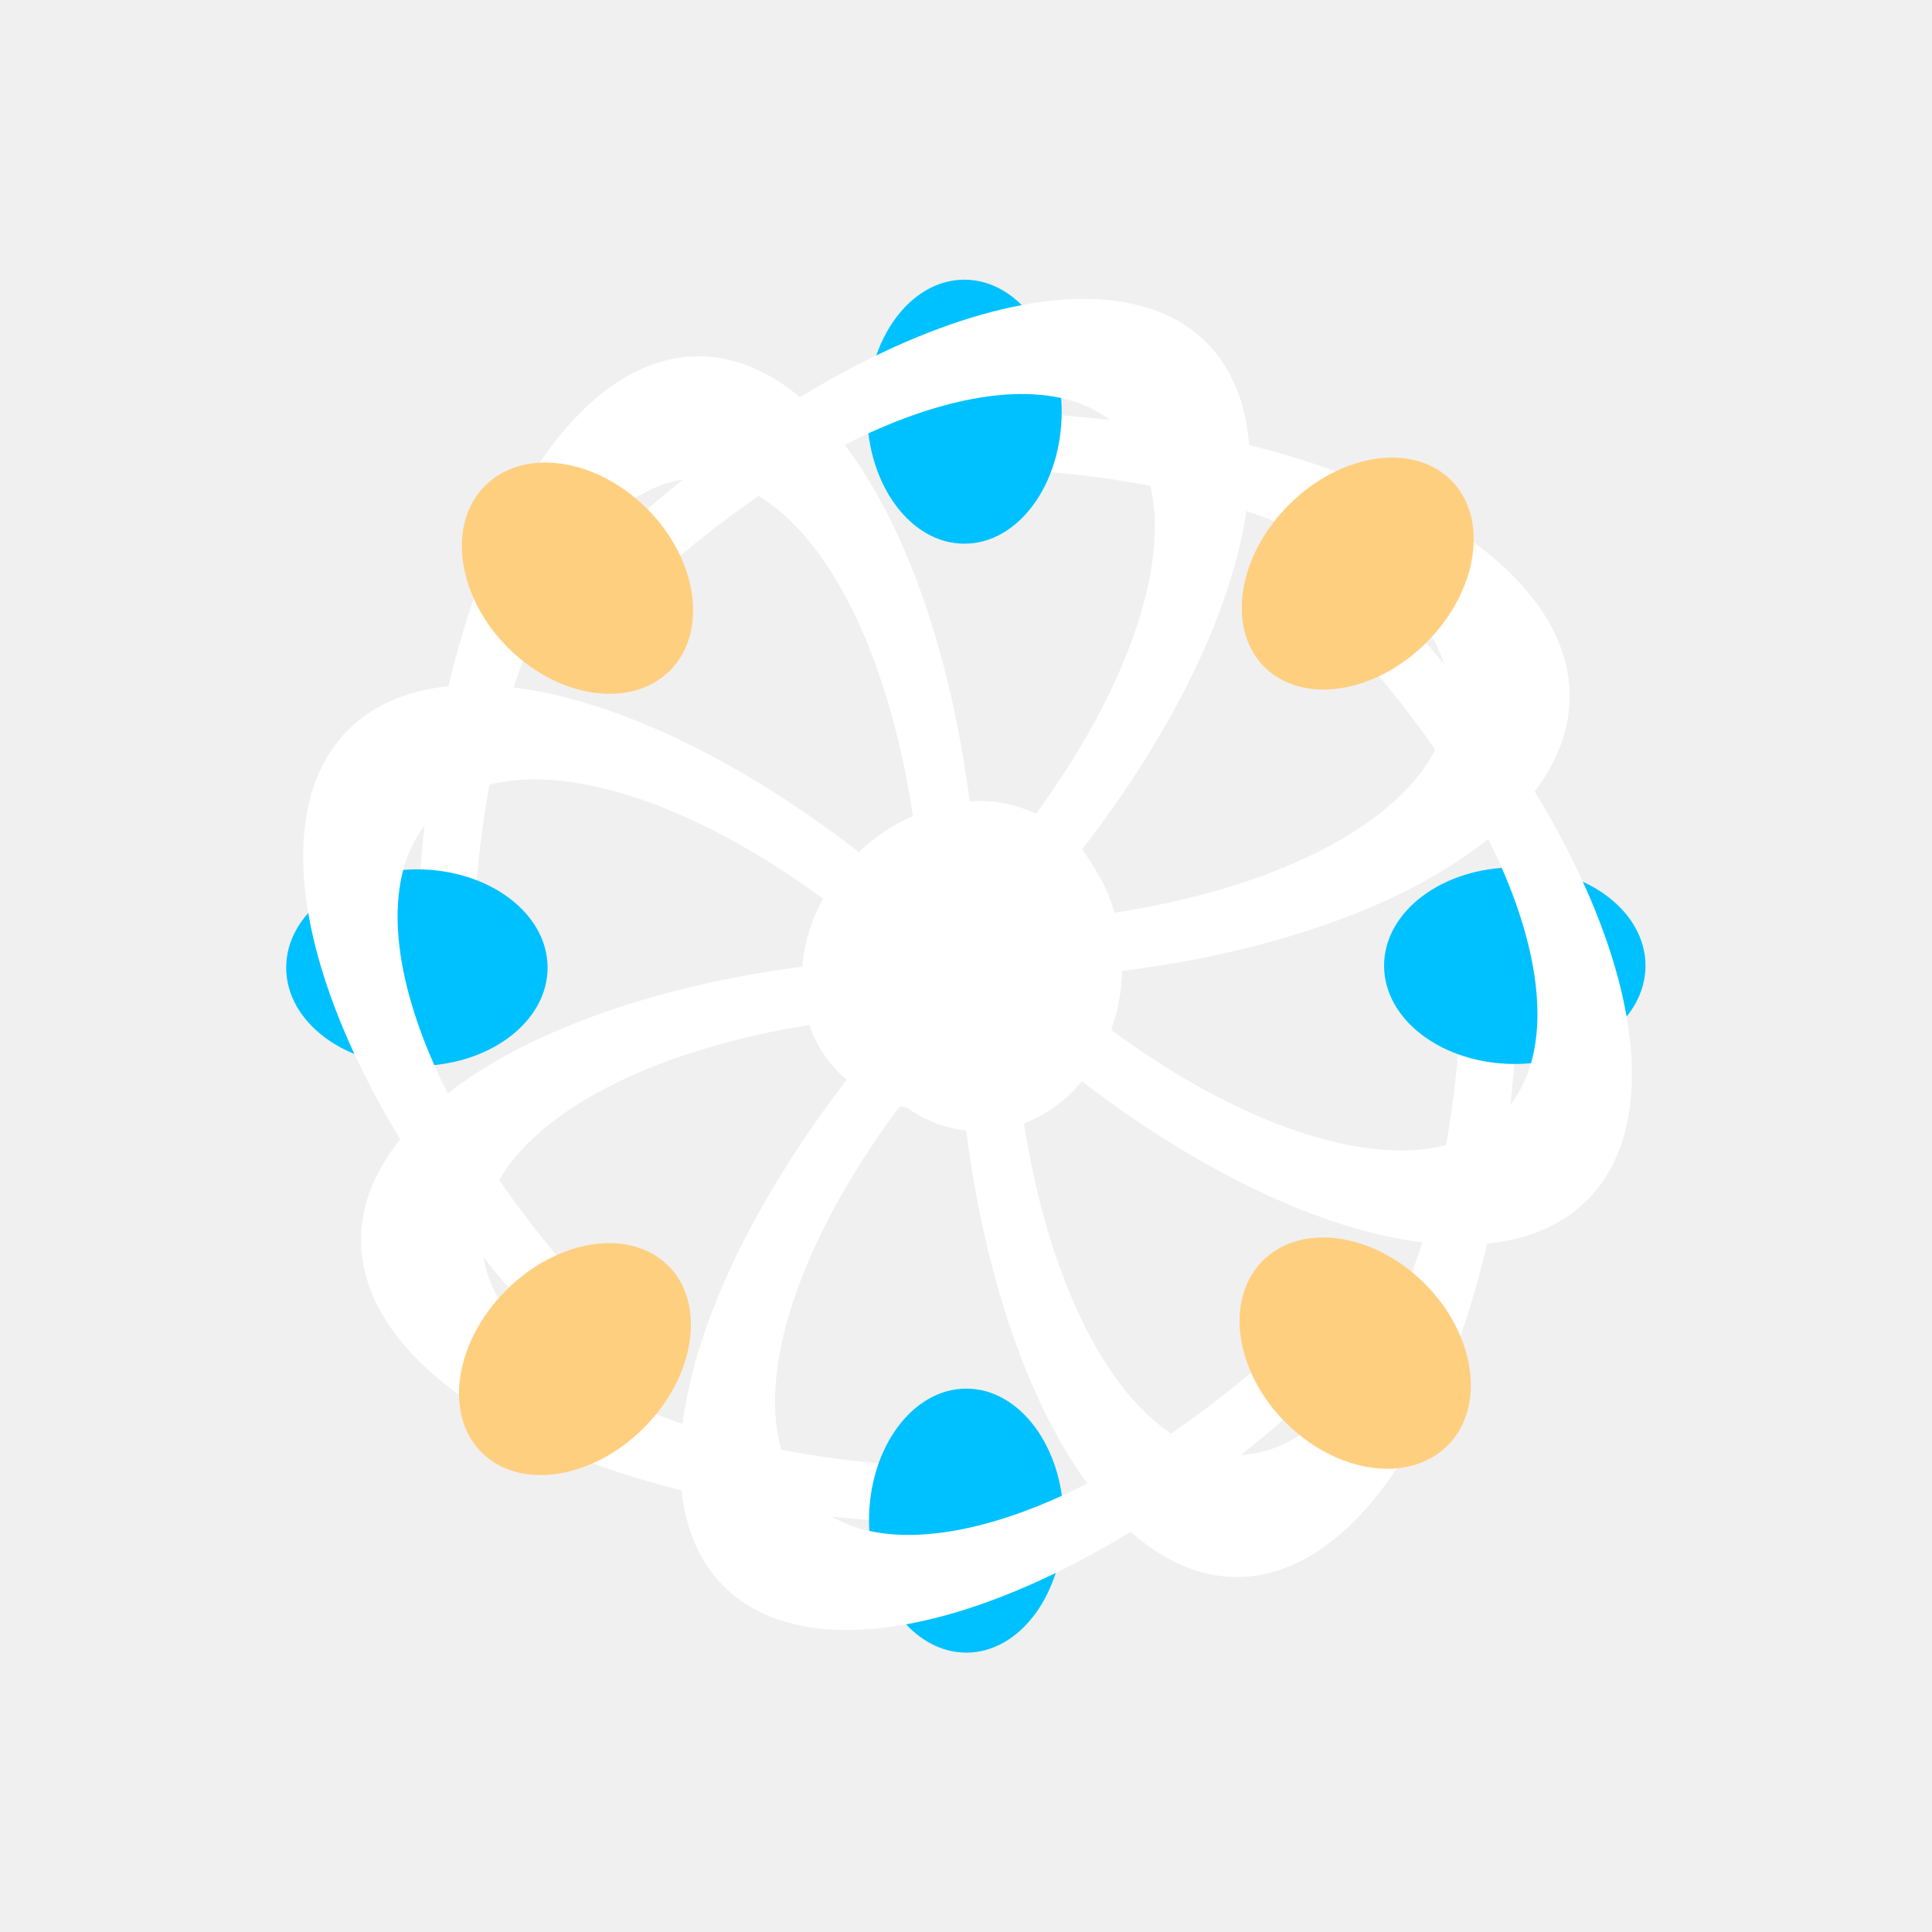
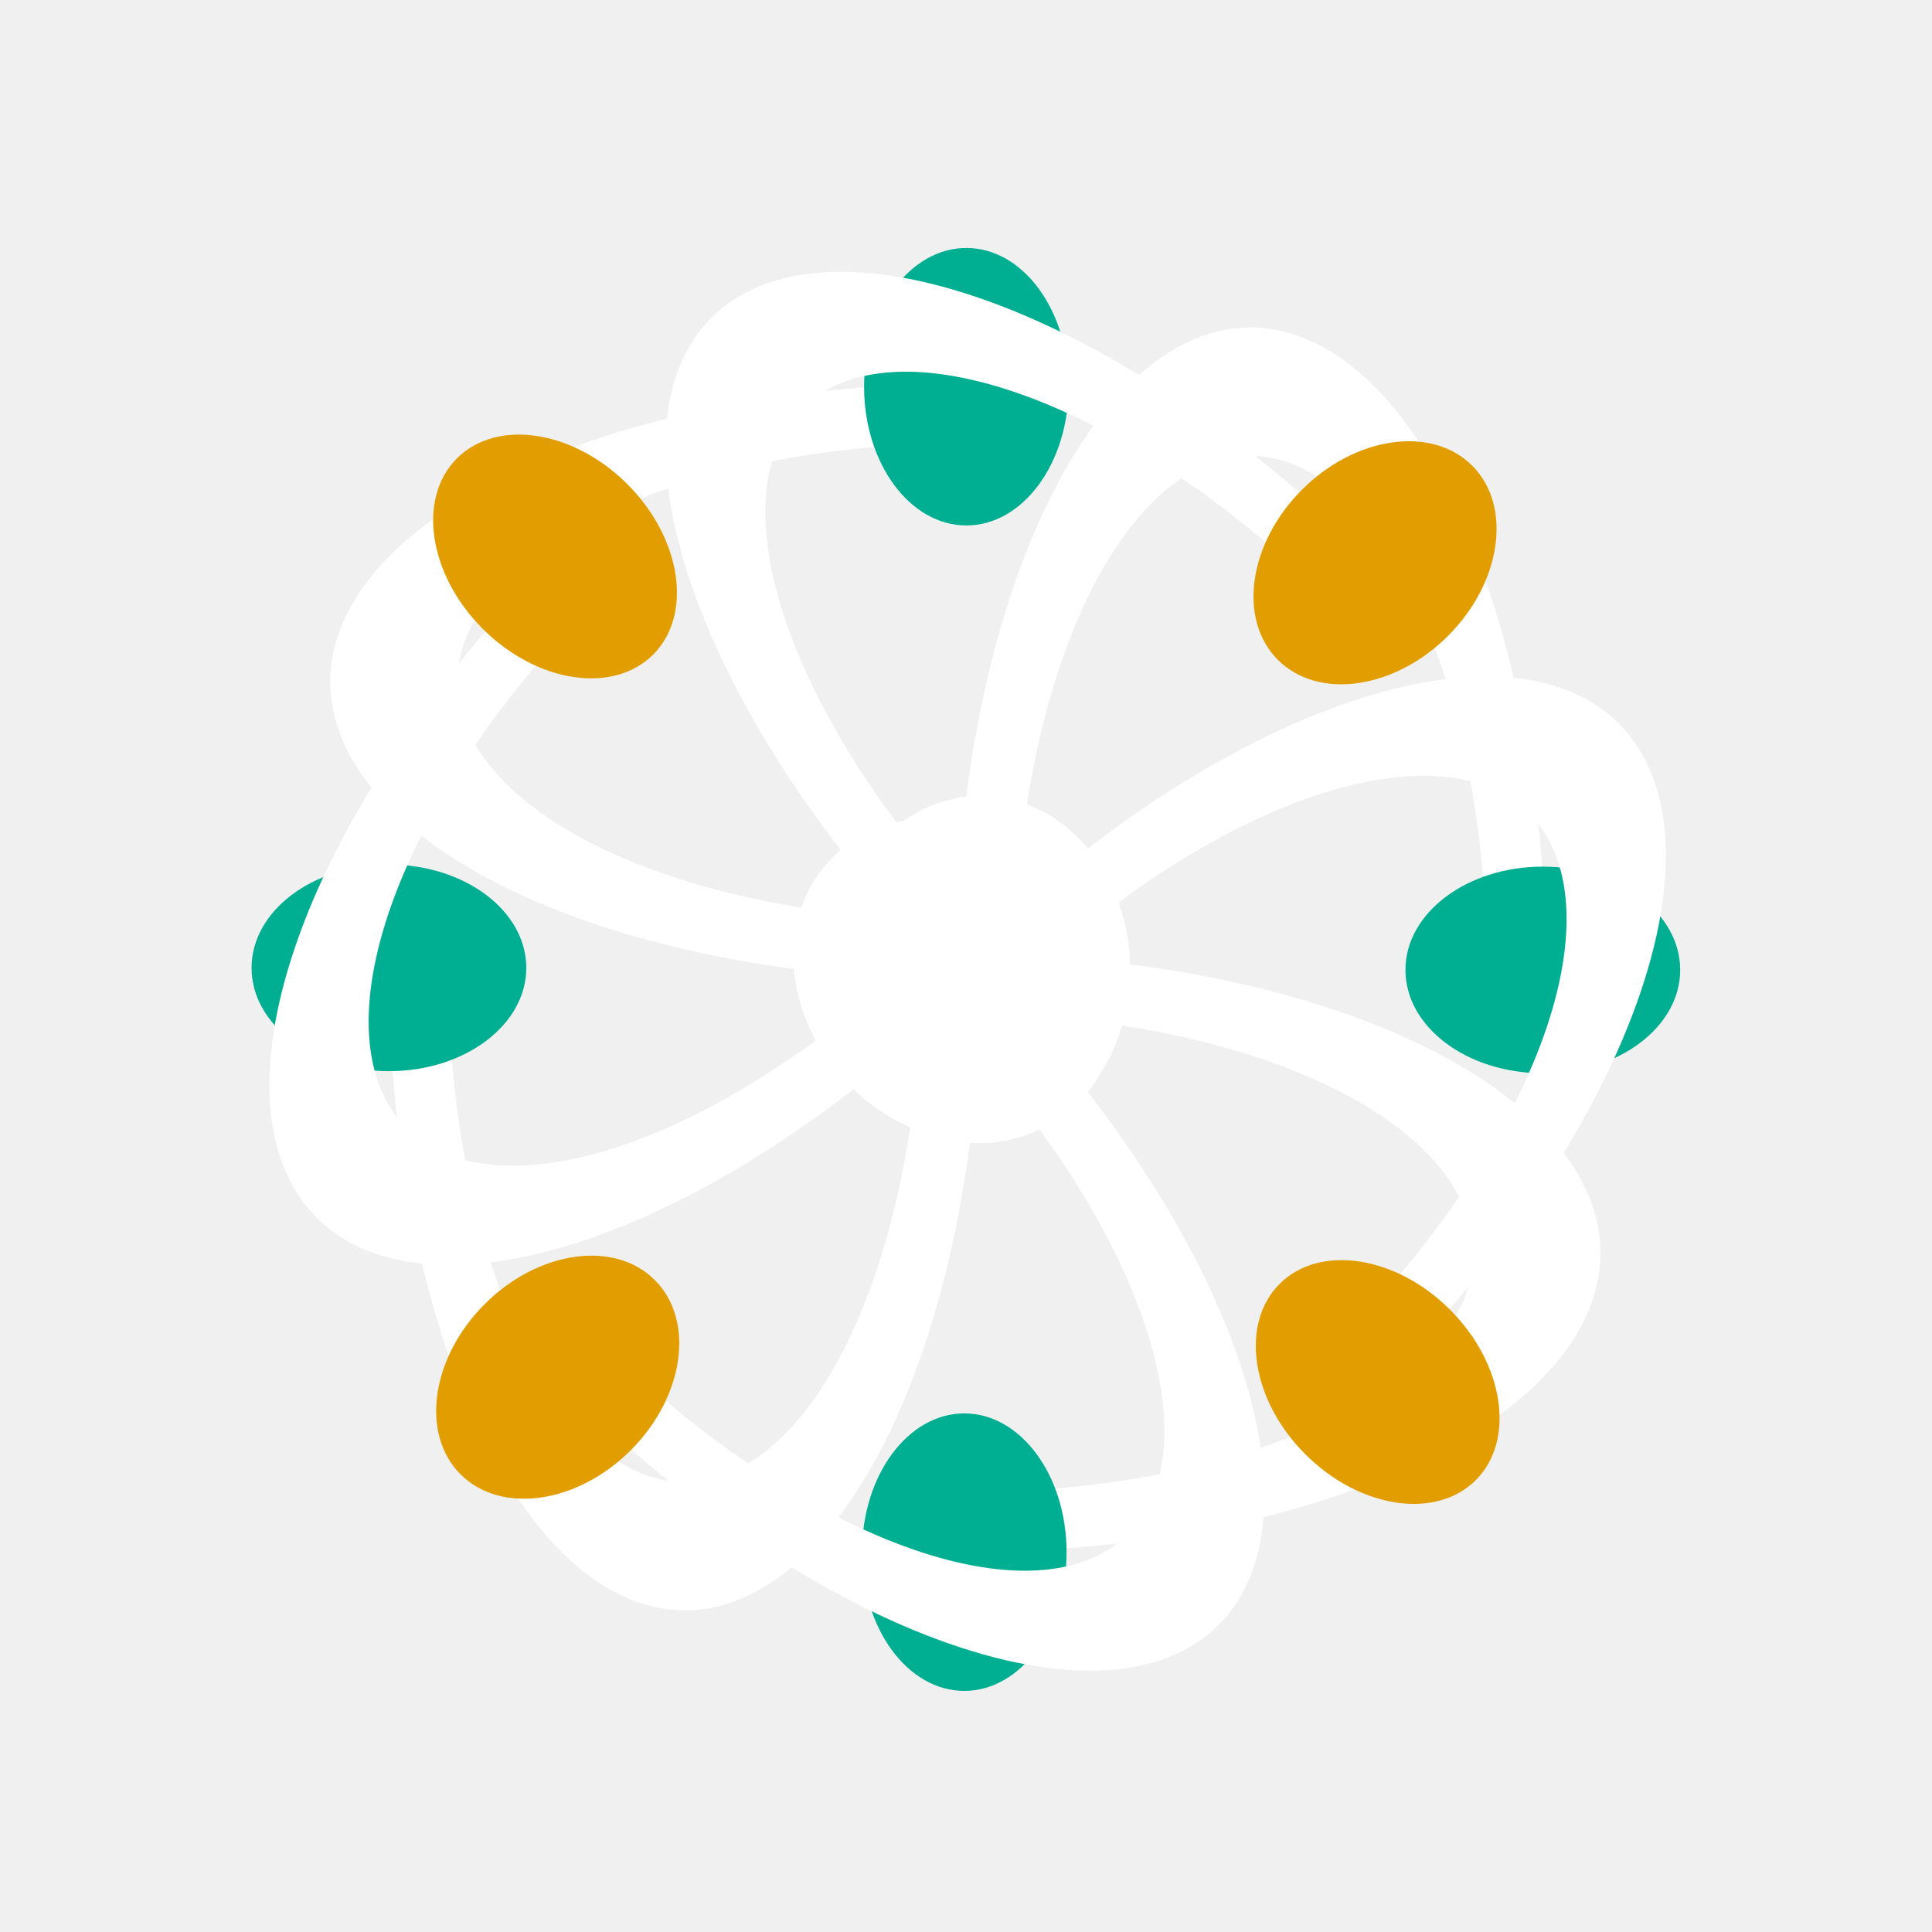
- <svg xmlns="http://www.w3.org/2000/svg" width="150" height="150" viewBox="0 0 213 213" fill="none">
-   <path d="M108.067 106.573C108.067 97.736 107.264 88.985 105.703 80.821C104.143 72.656 101.855 65.238 98.972 58.989C96.088 52.74 92.665 47.783 88.897 44.401C85.13 41.019 81.092 39.279 77.014 39.279C72.936 39.279 68.898 41.019 65.13 44.401C61.363 47.783 57.94 52.74 55.056 58.989C52.173 65.238 49.885 72.656 48.325 80.821C46.764 88.985 45.961 97.736 45.961 106.573L52.172 106.573C52.172 99.503 52.814 92.503 54.062 85.971C55.311 79.439 57.141 73.505 59.448 68.506C61.755 63.507 64.493 59.541 67.507 56.836C70.521 54.13 73.752 52.737 77.014 52.737C80.276 52.737 83.507 54.13 86.521 56.836C89.535 59.541 92.273 63.507 94.58 68.506C96.887 73.505 98.717 79.439 99.965 85.971C101.214 92.503 101.856 99.503 101.856 106.573L108.067 106.573Z" fill="white" />
-   <path d="M105.374 106.519C105.374 115.363 106.175 124.121 107.732 132.292C109.289 140.463 111.571 147.887 114.448 154.141C117.325 160.395 120.74 165.356 124.499 168.741C128.258 172.125 132.287 173.867 136.355 173.867C140.423 173.867 144.452 172.125 148.211 168.741C151.97 165.356 155.385 160.395 158.262 154.141C161.139 147.887 163.421 140.463 164.978 132.292C166.535 124.121 167.336 115.363 167.336 106.519L161.14 106.519C161.14 113.594 160.499 120.6 159.253 127.137C158.008 133.674 156.182 139.614 153.88 144.617C151.579 149.62 148.847 153.589 145.84 156.296C142.833 159.004 139.61 160.398 136.355 160.398C133.1 160.398 129.877 159.004 126.87 156.296C123.863 153.589 121.131 149.62 118.83 144.617C116.528 139.614 114.702 133.674 113.457 127.137C112.211 120.6 111.57 113.594 111.57 106.519L105.374 106.519Z" fill="white" />
-   <ellipse rx="10.836" ry="14.41" transform="matrix(-2.52825e-08 1 1 2.52825e-08 106.482 106.465)" fill="white" />
-   <ellipse rx="10.836" ry="14.41" transform="matrix(-2.52825e-08 1 1 2.52825e-08 45.9605 106.682)" fill="#00C1FF" />
-   <ellipse rx="10.836" ry="14.41" transform="matrix(-2.52825e-08 1 1 2.52825e-08 167.003 106.466)" fill="#00C1FF" />
-   <path d="M106.43 108.12C115.179 108.12 123.842 107.308 131.926 105.732C140.009 104.156 147.354 101.846 153.54 98.933C159.727 96.02 164.635 92.563 167.983 88.757C171.331 84.952 173.054 80.873 173.054 76.754C173.054 72.636 171.331 68.557 167.983 64.752C164.635 60.946 159.727 57.489 153.54 54.576C147.354 51.663 140.009 49.353 131.926 47.777C123.842 46.201 115.179 45.389 106.43 45.389L106.43 51.662C113.429 51.662 120.36 52.312 126.827 53.572C133.293 54.833 139.169 56.682 144.118 59.012C149.068 61.342 152.994 64.108 155.672 67.152C158.351 70.197 159.729 73.459 159.729 76.754C159.729 80.05 158.351 83.312 155.672 86.357C152.994 89.401 149.068 92.167 144.118 94.497C139.169 96.827 133.293 98.676 126.827 99.937C120.36 101.198 113.429 101.847 106.43 101.847L106.43 108.12Z" fill="white" />
-   <path d="M106.482 105.399C97.725 105.399 89.055 106.208 80.965 107.781C72.875 109.354 65.525 111.659 59.333 114.564C53.141 117.47 48.23 120.92 44.879 124.716C41.528 128.513 39.803 132.582 39.803 136.691C39.803 140.801 41.528 144.87 44.879 148.666C48.23 152.463 53.141 155.913 59.333 158.818C65.525 161.724 72.875 164.029 80.965 165.602C89.055 167.174 97.725 167.984 106.482 167.984L106.482 161.725C99.477 161.725 92.54 161.078 86.068 159.82C79.596 158.562 73.716 156.718 68.763 154.393C63.809 152.068 59.88 149.309 57.199 146.271C54.519 143.234 53.139 139.979 53.139 136.691C53.139 133.404 54.519 130.149 57.199 127.111C59.88 124.074 63.809 121.314 68.763 118.99C73.716 116.665 79.596 114.821 86.068 113.563C92.54 112.305 99.477 111.657 106.482 111.657L106.482 105.399Z" fill="white" />
-   <ellipse rx="15.658" ry="18.216" transform="matrix(-1 -2.52825e-08 -2.52825e-08 1 108.061 106.515)" fill="white" />
-   <ellipse rx="10.729" ry="14.555" transform="matrix(-1 -2.52825e-08 -2.52825e-08 1 106.32 45.3888)" fill="#00C1FF" />
-   <ellipse rx="10.729" ry="14.555" transform="matrix(-1 -2.52825e-08 -2.52825e-08 1 106.535 167.647)" fill="#00C1FF" />
-   <path d="M105.416 105.34C99.167 111.589 93.547 118.345 88.878 125.221C84.208 132.098 80.58 138.961 78.2 145.419C75.82 151.876 74.736 157.802 75.009 162.857C75.281 167.913 76.906 171.999 79.789 174.882C82.673 177.766 86.759 179.39 91.814 179.663C96.87 179.936 102.795 178.851 109.253 176.472C115.711 174.092 122.574 170.464 129.45 165.794C136.327 161.124 143.083 155.504 149.332 149.256L144.94 144.864C139.941 149.863 134.536 154.359 129.035 158.095C123.534 161.83 118.043 164.733 112.877 166.637C107.711 168.541 102.971 169.408 98.926 169.19C94.882 168.972 91.613 167.672 89.306 165.365C86.999 163.058 85.7 159.79 85.482 155.745C85.264 151.701 86.131 146.96 88.035 141.794C89.939 136.628 92.841 131.138 96.577 125.637C100.313 120.135 104.809 114.731 109.808 109.732L105.416 105.34Z" fill="white" />
-   <path d="M107.284 107.283C113.538 101.029 119.164 94.27 123.841 87.391C128.518 80.513 132.154 73.649 134.542 67.192C136.93 60.736 138.023 54.813 137.758 49.762C137.494 44.711 135.877 40.63 133 37.754C130.123 34.877 126.043 33.26 120.991 32.995C115.94 32.731 110.018 33.824 103.561 36.212C97.105 38.599 90.241 42.236 83.362 46.913C76.484 51.59 69.724 57.216 63.47 63.47L67.852 67.851C72.855 62.848 78.262 58.347 83.765 54.605C89.268 50.864 94.759 47.955 99.924 46.044C105.089 44.134 109.828 43.26 113.869 43.472C117.91 43.683 121.174 44.977 123.475 47.278C125.777 49.58 127.07 52.844 127.282 56.885C127.494 60.926 126.619 65.664 124.709 70.829C122.799 75.994 119.89 81.485 116.148 86.988C112.407 92.491 107.906 97.899 102.903 102.902L107.284 107.283Z" fill="white" />
-   <ellipse rx="10.836" ry="14.41" transform="matrix(0.707106 -0.707106 -0.707106 -0.707106 106.462 106.538)" fill="white" />
-   <ellipse rx="10.836" ry="14.41" transform="matrix(0.707106 -0.707106 -0.707106 -0.707106 149.409 149.179)" fill="#FFCF80" />
-   <ellipse rx="10.836" ry="14.41" transform="matrix(0.707106 -0.707106 -0.707106 -0.707106 63.6667 63.743)" fill="#FFCF80" />
-   <path d="M107.668 105.406C101.481 99.22 94.781 93.667 87.951 89.066C81.121 84.465 74.294 80.905 67.86 78.59C61.425 76.275 55.51 75.249 50.452 75.573C45.394 75.896 41.291 77.561 38.379 80.474C35.466 83.386 33.801 87.489 33.477 92.547C33.154 97.606 34.179 103.521 36.495 109.955C38.81 116.389 42.37 123.216 46.971 130.047C51.572 136.877 57.124 143.577 63.311 149.763L67.747 145.328C62.797 140.378 58.355 135.019 54.674 129.554C50.993 124.09 48.146 118.628 46.294 113.481C44.441 108.334 43.621 103.602 43.88 99.555C44.138 95.508 45.471 92.226 47.801 89.896C50.131 87.566 53.413 86.234 57.459 85.975C61.506 85.717 66.238 86.537 71.385 88.389C76.533 90.241 81.995 93.089 87.459 96.77C92.923 100.451 98.283 104.893 103.232 109.842L107.668 105.406Z" fill="white" />
-   <path d="M105.707 107.292C111.899 113.484 118.602 119.043 125.435 123.651C132.267 128.259 139.095 131.827 145.527 134.151C151.96 136.474 157.872 137.508 162.927 137.193C167.981 136.878 172.077 135.22 174.983 132.314C177.889 129.408 179.547 125.311 179.862 120.257C180.177 115.203 179.143 109.291 176.82 102.858C174.496 96.425 170.928 89.598 166.32 82.766C161.712 75.933 156.153 69.23 149.961 63.038L145.536 67.464C150.489 72.417 154.936 77.78 158.623 83.246C162.31 88.711 165.164 94.173 167.023 99.32C168.881 104.466 169.708 109.196 169.456 113.239C169.204 117.282 167.878 120.56 165.553 122.884C163.229 125.209 159.951 126.535 155.908 126.787C151.865 127.039 147.135 126.212 141.989 124.354C136.843 122.495 131.38 119.641 125.915 115.954C120.449 112.267 115.086 107.82 110.133 102.867L105.707 107.292Z" fill="white" />
-   <ellipse rx="15.658" ry="18.216" transform="matrix(0.707106 0.707106 0.707106 -0.707106 105.381 105.385)" fill="white" />
-   <ellipse rx="10.729" ry="14.555" transform="matrix(0.707106 0.707106 0.707106 -0.707106 63.3877 149.839)" fill="#FFCF80" />
-   <ellipse rx="10.729" ry="14.555" transform="matrix(0.707106 0.707106 0.707106 -0.707106 149.687 63.2373)" fill="#FFCF80" />
+ <svg xmlns="http://www.w3.org/2000/svg" width="150" height="150" viewBox="0 0 150 151" fill="none">
+   <path d="M76.17 75.727C76.17 82.311 75.572 88.831 74.409 94.914C73.246 100.997 71.542 106.524 69.394 111.179C67.245 115.835 64.695 119.528 61.888 122.048C59.081 124.567 56.072 125.864 53.034 125.864C49.996 125.864 46.987 124.567 44.181 122.048C41.374 119.528 38.823 115.835 36.675 111.179C34.526 106.524 32.822 100.997 31.66 94.914C30.497 88.831 29.898 82.311 29.898 75.727L34.526 75.727C34.526 80.994 35.004 86.21 35.934 91.076C36.865 95.943 38.228 100.364 39.947 104.089C41.665 107.813 43.706 110.768 45.951 112.784C48.197 114.799 50.604 115.837 53.034 115.837C55.465 115.837 57.872 114.799 60.117 112.784C62.363 110.768 64.403 107.813 66.122 104.089C67.841 100.364 69.204 95.943 70.134 91.076C71.064 86.21 71.543 80.994 71.543 75.727L76.17 75.727Z" fill="white" />
+   <path d="M74.164 75.768C74.164 69.178 74.761 62.654 75.921 56.566C77.081 50.478 78.781 44.947 80.924 40.287C83.068 35.628 85.612 31.932 88.413 29.41C91.213 26.888 94.215 25.59 97.246 25.59C100.277 25.59 103.279 26.888 106.079 29.41C108.88 31.932 111.424 35.628 113.568 40.287C115.711 44.947 117.411 50.478 118.571 56.566C119.731 62.654 120.328 69.178 120.328 75.768L115.712 75.768C115.712 70.496 115.234 65.276 114.306 60.406C113.378 55.536 112.018 51.111 110.303 47.383C108.589 43.656 106.553 40.699 104.313 38.682C102.072 36.664 99.671 35.626 97.246 35.626C94.821 35.626 92.42 36.664 90.18 38.682C87.939 40.699 85.903 43.656 84.189 47.383C82.474 51.111 81.114 55.536 80.186 60.406C79.258 65.276 78.78 70.496 78.78 75.768L74.164 75.768Z" fill="white" />
+   <ellipse cx="74.99" cy="75.808" rx="8.074" ry="10.736" transform="rotate(-90 74.9898 75.8077)" fill="white" />
+   <ellipse cx="29.898" cy="75.646" rx="8.074" ry="10.736" transform="rotate(-90 29.898 75.6464)" fill="#00AF91" />
+   <ellipse cx="120.082" cy="75.808" rx="8.074" ry="10.736" transform="rotate(-90 120.082 75.8075)" fill="#00AF91" />
+   <path d="M74.949 74.575C81.468 74.575 87.922 75.18 93.945 76.354C99.967 77.528 105.439 79.25 110.048 81.42C114.658 83.59 118.314 86.166 120.809 89.001C123.303 91.836 124.587 94.875 124.587 97.944C124.587 101.012 123.303 104.051 120.809 106.886C118.314 109.721 114.658 112.297 110.048 114.467C105.439 116.637 99.967 118.359 93.945 119.533C87.922 120.707 81.468 121.312 74.949 121.312L74.949 116.638C80.164 116.638 85.328 116.155 90.145 115.215C94.963 114.276 99.341 112.899 103.029 111.163C106.716 109.427 109.641 107.366 111.637 105.098C113.632 102.83 114.66 100.399 114.66 97.944C114.66 95.489 113.632 93.058 111.637 90.789C109.641 88.521 106.716 86.46 103.029 84.725C99.341 82.989 94.963 81.612 90.145 80.672C85.328 79.733 80.164 79.249 74.949 79.249L74.949 74.575Z" fill="white" />
+   <path d="M74.988 76.602C68.464 76.602 62.004 75.999 55.977 74.828C49.949 73.656 44.473 71.939 39.86 69.774C35.247 67.609 31.587 65.039 29.091 62.21C26.594 59.381 25.309 56.35 25.309 53.288C25.309 50.227 26.594 47.195 29.091 44.366C31.587 41.538 35.247 38.968 39.86 36.803C44.473 34.638 49.949 32.92 55.977 31.749C62.004 30.577 68.464 29.974 74.988 29.974L74.988 34.637C69.769 34.637 64.601 35.119 59.779 36.057C54.957 36.994 50.576 38.368 46.885 40.1C43.195 41.832 40.268 43.888 38.27 46.151C36.273 48.413 35.245 50.839 35.245 53.288C35.245 55.737 36.273 58.163 38.27 60.426C40.268 62.688 43.195 64.745 46.885 66.477C50.576 68.209 54.957 69.582 59.779 70.52C64.601 71.457 69.769 71.939 74.988 71.939L74.988 76.602Z" fill="white" />
+   <ellipse cx="76.164" cy="75.77" rx="11.666" ry="13.572" transform="rotate(180 76.164 75.7705)" fill="white" />
+   <ellipse cx="74.866" cy="121.312" rx="7.993" ry="10.844" transform="rotate(180 74.8661 121.312)" fill="#00AF91" />
+   <ellipse cx="75.028" cy="30.225" rx="7.993" ry="10.844" transform="rotate(180 75.0282 30.2246)" fill="#00AF91" />
+   <path d="M74.194 76.647C69.538 71.991 65.351 66.958 61.872 61.834C58.393 56.711 55.69 51.598 53.917 46.787C52.144 41.975 51.336 37.561 51.539 33.794C51.742 30.028 52.953 26.983 55.101 24.835C57.249 22.687 60.294 21.476 64.06 21.273C67.827 21.07 72.242 21.878 77.053 23.651C81.864 25.424 86.977 28.127 92.1 31.606C97.224 35.085 102.257 39.272 106.913 43.928L103.641 47.2C99.916 43.475 95.89 40.126 91.791 37.342C87.692 34.559 83.602 32.397 79.753 30.978C75.904 29.56 72.372 28.913 69.359 29.076C66.346 29.238 63.91 30.207 62.191 31.925C60.473 33.644 59.505 36.08 59.342 39.093C59.179 42.106 59.826 45.638 61.244 49.487C62.663 53.336 64.825 57.426 67.608 61.525C70.392 65.624 73.741 69.65 77.466 73.375L74.194 76.647Z" fill="white" />
+   <path d="M75.583 75.199C80.242 79.858 84.434 84.894 87.918 90.019C91.403 95.144 94.112 100.258 95.891 105.068C97.67 109.878 98.485 114.291 98.287 118.054C98.09 121.818 96.886 124.858 94.742 127.001C92.599 129.144 89.559 130.349 85.796 130.546C82.032 130.743 77.62 129.929 72.809 128.15C67.999 126.371 62.885 123.662 57.76 120.177C52.635 116.693 47.599 112.501 42.94 107.842L46.204 104.577C49.932 108.305 53.961 111.658 58.06 114.446C62.16 117.233 66.251 119.401 70.1 120.824C73.948 122.247 77.478 122.899 80.489 122.741C83.499 122.583 85.931 121.62 87.646 119.905C89.361 118.19 90.325 115.758 90.482 112.747C90.64 109.737 89.989 106.207 88.565 102.358C87.142 98.51 84.975 94.419 82.187 90.319C79.4 86.219 76.046 82.191 72.319 78.463L75.583 75.199Z" fill="white" />
+   <ellipse rx="8.074" ry="10.736" transform="matrix(0.707108 0.707105 -0.707108 0.707105 74.971 75.7539)" fill="white" />
+   <ellipse rx="8.074" ry="10.736" transform="matrix(0.707108 0.707105 -0.707108 0.707105 106.969 43.9844)" fill="#E29E00" />
+   <ellipse rx="8.074" ry="10.736" transform="matrix(0.707108 0.707105 -0.707108 0.707105 43.0882 107.638)" fill="#E29E00" />
+   <path d="M75.872 76.597C71.263 81.206 66.271 85.343 61.182 88.771C56.093 92.199 51.007 94.851 46.213 96.576C41.419 98.301 37.012 99.065 33.244 98.824C29.475 98.583 26.419 97.342 24.248 95.172C22.079 93.002 20.838 89.946 20.597 86.177C20.356 82.409 21.12 78.002 22.845 73.208C24.57 68.414 27.222 63.328 30.65 58.239C34.078 53.15 38.215 48.158 42.824 43.549L46.129 46.854C42.441 50.541 39.132 54.535 36.39 58.606C33.647 62.677 31.525 66.746 30.145 70.581C28.765 74.416 28.154 77.942 28.347 80.956C28.54 83.971 29.532 86.417 31.268 88.153C33.004 89.888 35.45 90.881 38.465 91.074C41.48 91.266 45.005 90.656 48.84 89.276C52.675 87.896 56.744 85.774 60.815 83.031C64.886 80.289 68.88 76.98 72.567 73.292L75.872 76.597Z" fill="white" />
+   <path d="M74.411 75.192C79.024 70.579 84.018 66.437 89.108 63.004C94.199 59.571 99.286 56.912 104.078 55.181C108.871 53.45 113.276 52.68 117.041 52.915C120.807 53.15 123.859 54.385 126.024 56.55C128.189 58.715 129.424 61.767 129.659 65.532C129.894 69.298 129.124 73.703 127.392 78.495C125.661 83.288 123.003 88.375 119.57 93.465C116.136 98.555 111.995 103.55 107.382 108.163L104.085 104.866C107.775 101.175 111.088 97.18 113.835 93.108C116.582 89.035 118.708 84.966 120.093 81.132C121.478 77.297 122.094 73.774 121.906 70.761C121.719 67.749 120.73 65.307 118.998 63.575C117.267 61.843 114.825 60.855 111.812 60.667C108.8 60.48 105.276 61.096 101.442 62.48C97.608 63.865 93.538 65.992 89.466 68.739C85.394 71.485 81.398 74.799 77.708 78.489L74.411 75.192Z" fill="white" />
+   <ellipse rx="11.666" ry="13.572" transform="matrix(0.707108 -0.707105 0.707108 0.707105 74.1663 76.6129)" fill="white" />
+   <ellipse rx="7.993" ry="10.844" transform="matrix(0.707108 -0.707105 0.707108 0.707105 42.8804 43.4929)" fill="#E29E00" />
+   <ellipse rx="7.993" ry="10.844" transform="matrix(0.707108 -0.707105 0.707108 0.707105 107.177 108.014)" fill="#E29E00" />
</svg>
